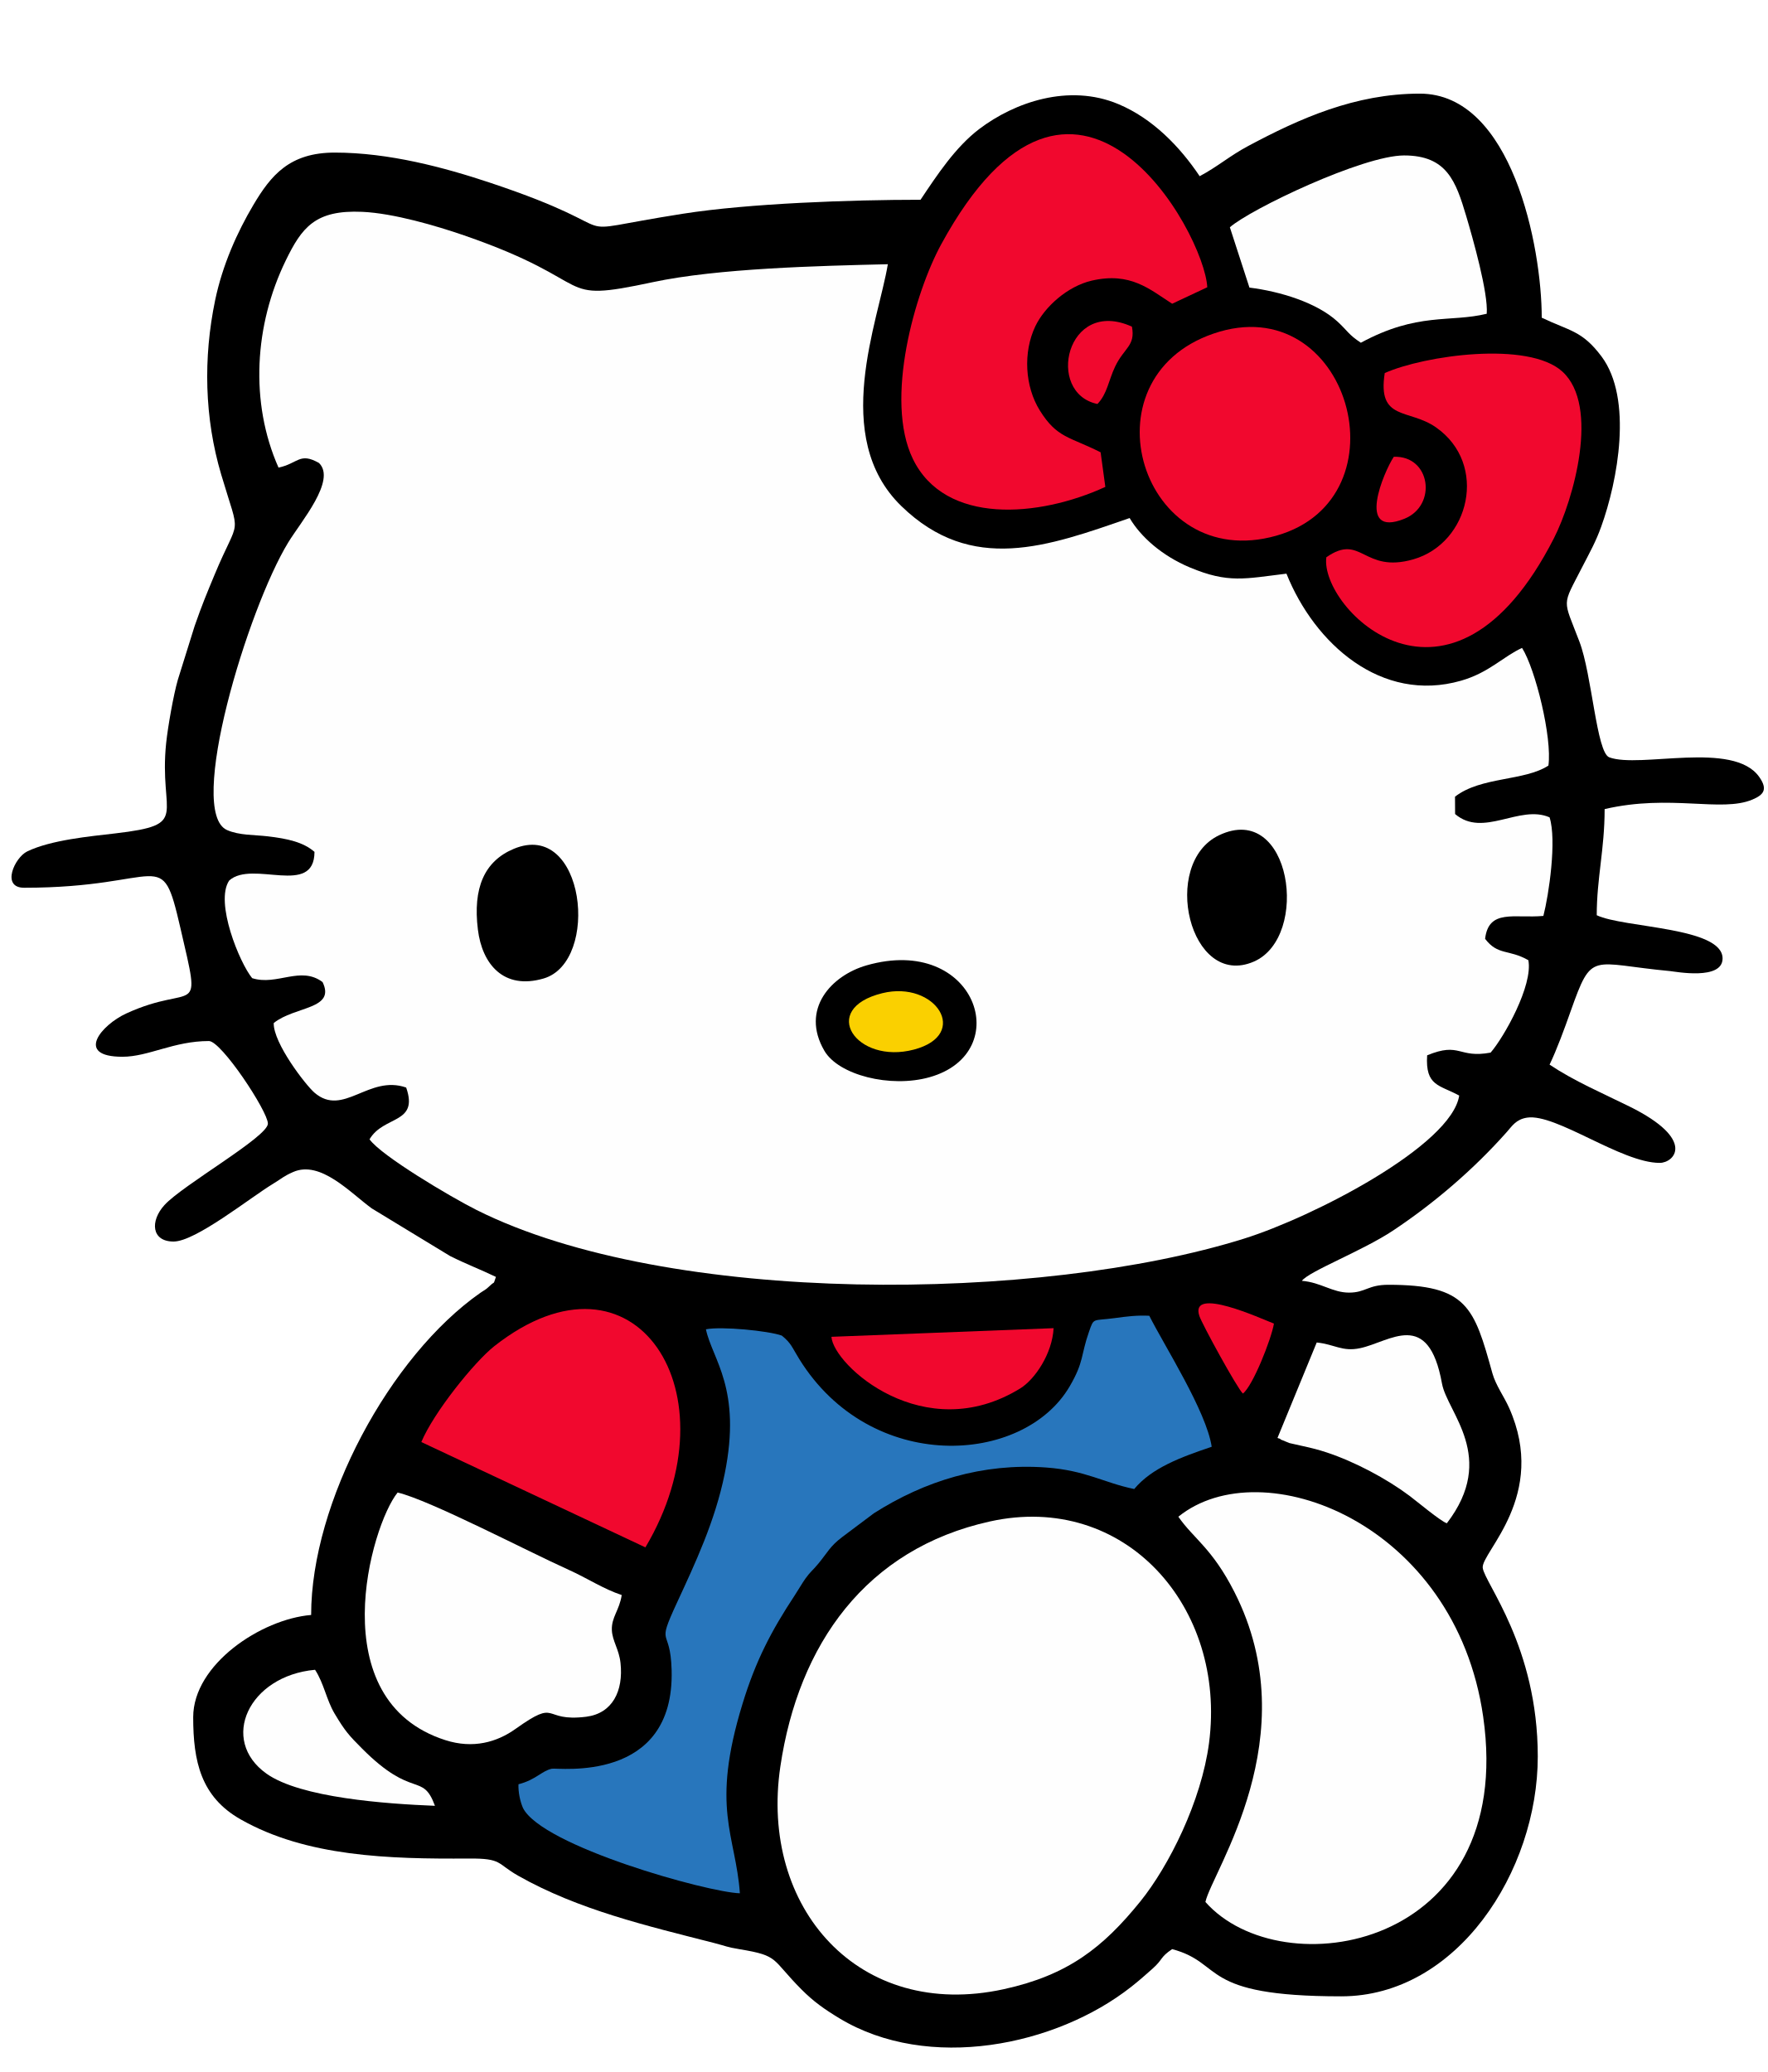
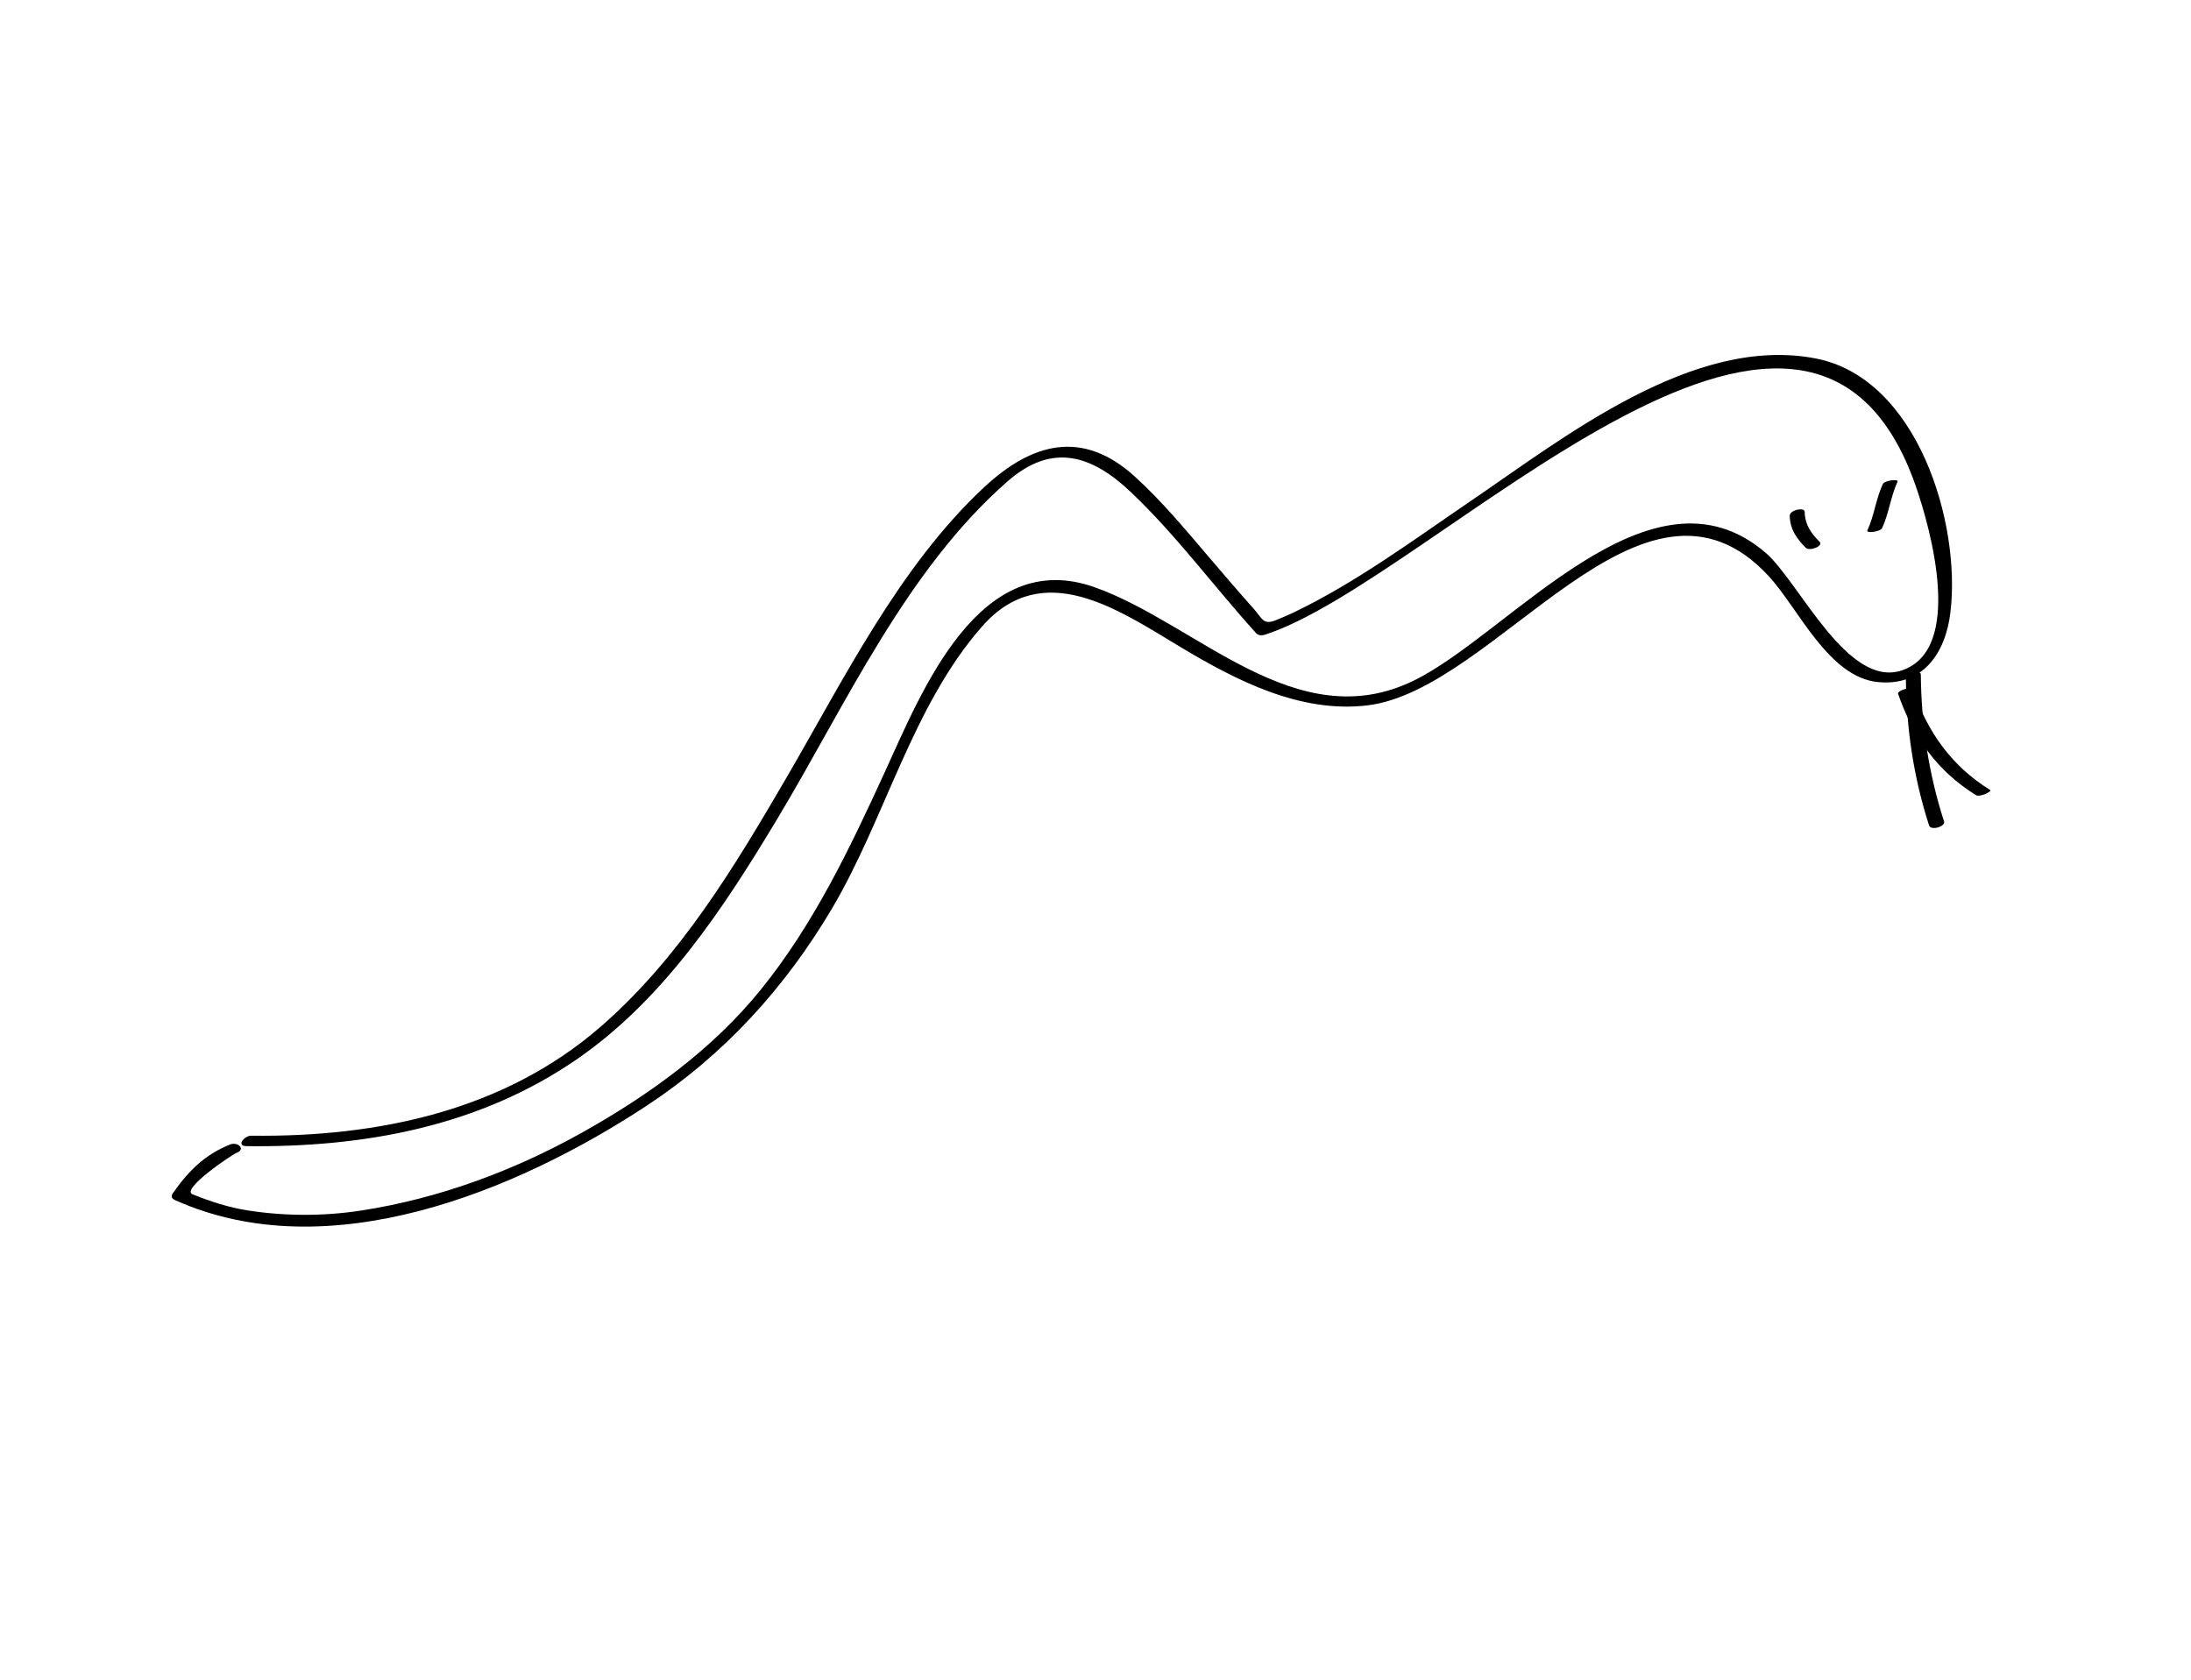
- <svg xmlns="http://www.w3.org/2000/svg" width="148pt" height="173.5pt" viewBox="0 0 148 173.5" version="1.1">
-   <g id="surface1">
-     <path style=" stroke:none;fill-rule:evenodd;fill:rgb(0%,0%,0%);fill-opacity:1;" d="M 77.074 16.727 C 71.301 16.727 62.734 17.023 57.176 17.898 C 45.969 19.656 53.941 19.598 40.988 15.285 C 37.203 14.027 32.566 12.777 28.027 12.777 C 24.234 12.777 22.68 14.691 21.215 17.16 C 19.875 19.418 18.629 22.176 18.012 25.145 C 17.008 29.977 17.117 35.004 18.52 39.734 C 20.16 45.27 20.086 43.02 17.961 48.137 C 17.273 49.793 16.922 50.633 16.301 52.406 L 14.891 56.918 C 14.516 58.223 14.059 60.855 13.914 62.199 C 13.27 68.34 16.023 69.039 9.652 69.785 C 7.527 70.035 4.266 70.332 2.273 71.297 C 1.23 71.805 0.066 74.336 2.02 74.336 C 13.816 74.336 13.469 70.633 15.105 77.707 C 16.926 85.566 16.355 82.211 10.574 84.863 C 8.492 85.816 6.23 88.488 10.25 88.488 C 12.438 88.488 14.543 87.172 17.492 87.172 C 18.539 87.172 22.43 93.066 22.43 94.086 C 22.43 95.191 15.301 99.223 13.77 100.906 C 12.555 102.242 12.672 103.961 14.531 103.961 C 16.379 103.961 20.93 100.297 22.863 99.125 C 23.629 98.66 23.723 98.5 24.539 98.141 C 26.836 97.125 29.348 99.895 31.129 101.188 L 37.68 105.172 C 39.07 105.867 40.207 106.289 41.523 106.922 C 41.25 107.68 41.504 107.191 40.98 107.699 C 40.656 108.016 40.543 108.031 40.223 108.254 C 32.637 113.559 26.051 125.809 26.051 135.23 C 21.871 135.578 16.176 139.367 16.176 143.789 C 16.176 147.504 16.828 150.457 20.137 152.34 C 25.641 155.477 32.578 155.672 39.234 155.625 C 42.074 155.605 41.566 156.035 43.387 157.066 C 48.438 159.926 54.168 161.258 59.809 162.703 C 60.859 162.973 60.816 163.035 61.926 163.219 C 65.289 163.773 64.547 164.02 67.109 166.59 C 68.117 167.602 69.016 168.238 70.289 169.008 C 77.723 173.496 88.402 171.336 94.715 166.367 C 95.375 165.848 95.93 165.355 96.492 164.855 C 97.402 164.047 97.105 163.906 98.141 163.211 C 102.574 164.395 100.285 167.164 112.297 167.164 C 121.996 167.164 128.754 156.688 128.754 147.082 C 128.754 137.863 124.289 132.551 124.145 131.281 C 124 129.996 129.641 125.246 126.352 117.883 C 125.934 116.945 125.238 116 124.957 115 C 123.418 109.457 122.859 107.582 116.246 107.582 C 114.527 107.582 114.34 108.238 112.953 108.238 C 111.559 108.238 110.617 107.387 109.004 107.25 C 109.59 106.453 114.09 104.738 116.641 103.039 C 120.121 100.719 123.391 97.91 126.164 94.785 C 126.602 94.293 126.934 93.727 127.859 93.586 C 130.277 93.219 135.742 97.375 138.961 97.375 C 140.176 97.375 142.062 95.441 136.438 92.656 C 134.16 91.531 131.816 90.535 129.742 89.148 C 130.352 87.883 130.988 86.141 131.512 84.66 C 133.324 79.551 133.168 80.695 139.844 81.316 C 140.285 81.359 144.227 82.109 144.227 80.258 C 144.227 77.617 135.934 77.711 133.691 76.637 C 133.691 73.543 134.352 71.109 134.352 67.75 C 139.855 66.469 144.117 68.051 146.723 66.953 C 147.691 66.547 148.02 66.086 147.297 65.059 C 145.133 61.984 137.289 64.371 134.738 63.414 C 133.672 63.012 133.297 56.496 132.242 53.73 C 130.84 50.039 130.754 50.855 132.488 47.457 C 133.121 46.223 133.598 45.398 134.066 44.098 C 135.434 40.316 136.75 33.391 134.082 29.836 C 132.453 27.668 131.43 27.727 129.086 26.602 C 129.086 20.664 126.59 7.84 118.879 7.84 C 113.457 7.84 108.812 9.926 104.504 12.227 C 102.957 13.051 101.961 13.949 100.445 14.754 C 98.785 12.273 96.5 9.918 93.641 8.719 C 89.48 6.973 84.938 8.57 82.004 10.793 C 79.984 12.324 78.453 14.668 77.074 16.727 Z M 77.074 16.727 " />
-     <path style=" stroke:none;fill-rule:evenodd;fill:rgb(99.609%,99.609%,99.609%);fill-opacity:1;" d="M 23.32 39.156 C 24.965 38.809 25.078 37.84 26.711 38.77 C 28.18 40.215 25.195 43.68 24.133 45.422 C 20.75 50.957 15.574 68.004 19.016 69.508 C 20.043 69.957 21.262 69.895 22.426 70.031 C 24.082 70.227 25.395 70.516 26.332 71.332 C 26.312 75.129 21.148 71.977 19.191 73.73 C 17.961 75.547 20.074 80.652 21.113 81.906 C 23.188 82.57 25.16 80.848 27.008 82.234 C 28.125 84.539 24.688 84.238 22.918 85.664 C 22.875 87.344 25.605 90.875 26.336 91.5 C 28.742 93.566 30.875 89.969 34.008 91.066 C 35.082 94.141 32.117 93.387 30.941 95.402 C 31.906 96.766 37.703 100.215 39.895 101.316 C 56.031 109.402 87.129 109.051 104.156 103.719 C 109.953 101.906 121.527 95.93 122.176 91.738 C 120.527 90.832 119.324 90.965 119.492 88.367 C 122.285 87.219 122.078 88.645 124.805 88.141 C 125.914 86.871 128.371 82.512 127.965 80.402 C 126.309 79.461 125.418 80.027 124.344 78.613 C 124.641 76.074 126.816 76.918 129.223 76.695 C 129.684 74.918 130.352 70.352 129.742 68.441 C 127.219 67.34 124.191 70.18 121.832 68.164 L 121.824 66.711 C 123.992 65.02 127.641 65.418 129.645 64.105 C 129.969 61.777 128.562 56.035 127.438 54.254 C 125.855 54.973 124.676 56.328 122.324 57 C 115.668 58.906 110.07 53.922 107.711 48.035 C 104.223 48.457 102.852 48.867 99.625 47.516 C 97.297 46.539 95.516 44.961 94.582 43.379 C 87.75 45.746 81.367 48.113 75.461 42.371 C 69.516 36.586 73.551 26.898 74.336 22.125 C 68.512 22.262 60.078 22.469 54.668 23.625 C 46.145 25.449 50.43 23.707 38.859 19.711 C 36.527 18.906 32.945 17.855 30.332 17.738 C 26.391 17.562 25.273 19.039 23.918 21.828 C 21.305 27.203 20.895 33.688 23.32 39.156 Z M 23.32 39.156 " />
-     <path style=" stroke:none;fill-rule:evenodd;fill:rgb(99.609%,99.609%,99.609%);fill-opacity:1;" d="M 82.891 127.398 C 72.504 129.695 66.855 137.676 65.336 147.926 C 63.582 159.75 71.902 169.219 84.043 166.566 C 89.426 165.391 92.363 163.066 95.473 159.223 C 97.871 156.258 100.594 150.812 101.23 145.945 C 102.715 134.566 94.184 124.906 82.891 127.398 Z M 82.891 127.398 " />
-     <path style=" stroke:none;fill-rule:evenodd;fill:rgb(15.697%,46.263%,73.631%);fill-opacity:1;" d="M 65.457 111.836 C 64.32 111.43 60.41 111.051 59.105 111.309 C 59.633 113.828 62.133 116.254 60.672 123.434 C 59.863 127.391 58.227 130.859 56.668 134.23 C 54.898 138.059 56.133 136.105 56.234 139.848 C 56.492 149.391 46.695 148 46.203 148.105 C 45.355 148.285 44.867 149.035 43.41 149.406 C 43.383 150.066 43.547 150.832 43.785 151.387 C 45.379 154.594 59.273 158.461 61.949 158.535 C 61.59 153.598 59.477 151.445 62.172 142.66 C 63.27 139.07 64.578 136.562 66.539 133.59 C 66.844 133.129 67.172 132.551 67.438 132.18 C 67.879 131.57 68 131.555 68.504 130.949 C 69.305 129.984 69.473 129.492 70.535 128.691 L 73.168 126.715 C 77.406 124.016 82.254 122.492 87.598 122.883 C 90.93 123.129 92.387 124.152 94.965 124.684 C 96.441 122.91 98.867 122.02 101.453 121.145 C 100.996 118.152 97.504 112.715 96.227 110.176 C 95.203 110.125 94.355 110.23 93.34 110.371 C 91.461 110.625 91.605 110.301 91.184 111.5 C 90.484 113.477 90.781 114.008 89.551 116.105 C 85.68 122.699 72.906 123.461 66.918 113.797 C 66.289 112.785 66.262 112.488 65.457 111.836 Z M 65.457 111.836 " />
-     <path style=" stroke:none;fill-rule:evenodd;fill:rgb(99.609%,99.609%,99.609%);fill-opacity:1;" d="M 98.66 127.004 C 99.949 128.859 101.484 129.629 103.355 133.309 C 109.504 145.402 101.473 156.727 100.926 159.262 C 107.289 166.461 126.98 163.27 124.184 143.754 C 121.852 127.477 105.625 121.359 98.66 127.004 Z M 98.66 127.004 " />
-     <path style=" stroke:none;fill-rule:evenodd;fill:rgb(94.531%,3.137%,18.042%);fill-opacity:1;" d="M 92.547 40.77 L 92.152 37.875 C 89.531 36.551 88.508 36.688 87.066 34.379 C 85.809 32.367 85.645 29.496 86.688 27.316 C 87.465 25.695 89.363 23.977 91.406 23.5 C 94.648 22.75 96.258 24.223 98.141 25.434 L 101.082 24.055 C 100.855 19.473 90.016 -0.094 78.809 20.449 C 76.609 24.477 74.031 33.473 76.43 38.422 C 79.125 43.988 86.988 43.324 92.547 40.77 Z M 92.547 40.77 " />
-     <path style=" stroke:none;fill-rule:evenodd;fill:rgb(99.609%,99.609%,99.609%);fill-opacity:1;" d="M 52.055 133.562 C 50.52 133.055 49.156 132.141 47.613 131.449 C 44.031 129.832 36.023 125.633 33.293 124.977 C 31.059 127.715 26.855 142.387 37.301 145.715 C 39.613 146.453 41.605 145.883 43.16 144.773 C 46.836 142.156 45.301 144.219 49.07 143.754 C 51.273 143.48 52.211 141.605 51.953 139.242 C 51.828 138.098 51.27 137.41 51.23 136.504 C 51.184 135.414 51.859 134.852 52.055 133.562 Z M 52.055 133.562 " />
-     <path style=" stroke:none;fill-rule:evenodd;fill:rgb(94.531%,3.137%,18.042%);fill-opacity:1;" d="M 115.941 31.238 C 115.309 35.277 117.961 34.195 120.23 35.785 C 124.629 38.859 123.055 45.48 118.336 46.836 C 114.117 48.047 114.004 44.598 111.051 46.664 C 110.48 50.938 121.441 62.02 130.102 45.078 C 131.75 41.848 133.965 33.992 130.816 31.117 C 127.969 28.516 119.242 29.766 115.941 31.238 Z M 115.941 31.238 " />
-     <path style=" stroke:none;fill-rule:evenodd;fill:rgb(94.531%,3.137%,18.042%);fill-opacity:1;" d="M 35.277 120.75 L 54.039 129.57 C 61.688 116.691 53.199 103.438 41.395 112.715 C 39.727 114.027 36.305 118.281 35.277 120.75 Z M 35.277 120.75 " />
-     <path style=" stroke:none;fill-rule:evenodd;fill:rgb(94.531%,3.137%,18.042%);fill-opacity:1;" d="M 101.602 27.934 C 90.543 31.727 95.59 48.039 106.855 44.859 C 117.918 41.734 112.941 24.043 101.602 27.934 Z M 101.602 27.934 " />
-     <path style=" stroke:none;fill-rule:evenodd;fill:rgb(99.609%,99.609%,99.609%);fill-opacity:1;" d="M 102.973 19.031 L 104.613 24.082 C 107.188 24.402 110.254 25.34 111.98 26.922 C 112.848 27.719 112.891 28.008 113.941 28.699 C 118.719 26.117 121.395 27.027 124.48 26.273 C 124.621 24.547 123.305 19.918 122.766 18.105 C 121.898 15.191 121.152 13.016 117.562 13.016 C 114.109 13.016 104.711 17.504 102.973 19.031 Z M 102.973 19.031 " />
-     <path style=" stroke:none;fill-rule:evenodd;fill:rgb(99.609%,99.609%,99.609%);fill-opacity:1;" d="M 110.246 112.414 L 106.961 120.406 C 107.066 120.469 107.188 120.438 107.23 120.539 L 107.961 120.836 C 108.016 120.852 108.91 121.051 109.035 121.078 C 109.844 121.254 110.383 121.391 111.082 121.621 C 113.441 122.402 116.098 123.82 118.004 125.246 C 118.562 125.66 120.633 127.395 121.141 127.551 C 125.387 122.02 121.172 118.285 120.734 115.852 C 119.594 109.531 116.375 112.367 113.875 112.891 C 112.379 113.207 111.746 112.566 110.246 112.414 Z M 110.246 112.414 " />
-     <path style=" stroke:none;fill-rule:evenodd;fill:rgb(0%,0%,0%);fill-opacity:1;" d="M 72.551 80.836 C 69.613 81.68 66.992 84.5 69.023 87.988 C 70.207 90.02 74.547 91.129 77.836 90.199 C 85.078 88.152 81.715 78.207 72.551 80.836 Z M 72.551 80.836 " />
-     <path style=" stroke:none;fill-rule:evenodd;fill:rgb(94.531%,3.137%,18.042%);fill-opacity:1;" d="M 69.613 111.938 C 69.777 114.324 77.375 121.211 85.426 116.258 C 86.641 115.508 88.105 113.359 88.215 111.215 Z M 69.613 111.938 " />
-     <path style=" stroke:none;fill-rule:evenodd;fill:rgb(99.609%,99.609%,99.609%);fill-opacity:1;" d="M 36.418 151.211 C 35.363 148.348 34.598 150.711 30.328 146.43 C 29.219 145.316 28.902 144.977 28.008 143.477 C 27.328 142.328 27.125 140.965 26.379 139.82 C 20.816 140.328 18.344 145.699 22.316 148.52 C 25.168 150.543 32.328 151.047 36.418 151.211 Z M 36.418 151.211 " />
-     <path style=" stroke:none;fill-rule:evenodd;fill:rgb(0%,0%,0%);fill-opacity:1;" d="M 43.008 71.082 C 40.539 72.121 39.586 74.371 40.012 77.832 C 40.363 80.73 42.168 82.914 45.516 81.934 C 50.285 80.539 48.977 68.574 43.008 71.082 Z M 43.008 71.082 " />
-     <path style=" stroke:none;fill-rule:evenodd;fill:rgb(0%,0%,0%);fill-opacity:1;" d="M 102.074 69.938 C 97.121 72.293 99.598 82.855 104.98 80.52 C 109.734 78.457 108.113 67.066 102.074 69.938 Z M 102.074 69.938 " />
-     <path style=" stroke:none;fill-rule:evenodd;fill:rgb(98.047%,81.639%,0%);fill-opacity:1;" d="M 73.875 83.164 C 68.504 84.488 71.707 89.164 76.523 87.887 C 81.289 86.625 78.316 82.07 73.875 83.164 Z M 73.875 83.164 " />
-     <path style=" stroke:none;fill-rule:evenodd;fill:rgb(94.531%,3.137%,18.042%);fill-opacity:1;" d="M 104.066 116.691 C 104.898 116.047 106.445 112.137 106.664 110.832 C 105.621 110.434 99.582 107.652 100.418 110.188 C 100.645 110.879 103.605 116.285 104.066 116.691 Z M 104.066 116.691 " />
-     <path style=" stroke:none;fill-rule:evenodd;fill:rgb(94.531%,3.137%,18.042%);fill-opacity:1;" d="M 91.887 33.828 C 92.707 32.973 92.801 31.898 93.359 30.711 C 94.109 29.117 95.086 28.973 94.773 27.352 C 89.277 24.859 87.504 32.922 91.887 33.828 Z M 91.887 33.828 " />
-     <path style=" stroke:none;fill-rule:evenodd;fill:rgb(94.531%,3.137%,18.042%);fill-opacity:1;" d="M 116.699 38.25 C 115.891 39.461 113.469 45.09 117.582 43.441 C 120.359 42.324 119.781 38.133 116.699 38.25 Z M 116.699 38.25 " />
-   </g>
+ <svg xmlns="http://www.w3.org/2000/svg" id="Layer_1" version="1.1" xml:space="preserve" viewBox="0 0 283 217" enable-background="new 0 0 283 217" y="0px" x="0px">
+   <path d="m31.799 148.05c15.18 0.178 30.071-2.508 42.748-11.254 11.239-7.756 18.961-19.549 25.875-31.062 8.854-14.746 16.571-32.033 29.698-43.541 5.771-5.059 10.888-3.439 15.989 1.41 5.854 5.562 10.727 12.213 16.145 18.189 0.256 0.281 0.707 0.324 1.055 0.213 21.621-6.854 70.1-59.998 84.191-19.076 1.877 5.453 6.191 20.924-1.82 23.656-7.066 2.41-13.309-11.459-17.602-15.164-14.879-12.84-33.062 10.455-45.492 16.504-15.162 7.377-27.92-7.346-41.18-12.066-14.953-5.322-22.354 13.469-27.13 23.889-4.518 9.854-9.135 19.574-15.989 28.061-6.25 7.738-14.509 13.68-23.132 18.502-8.807 4.924-18.479 8.504-28.463 10.047-4.866 0.754-9.807 0.744-14.668-0.004-2.473-0.381-4.849-1.162-7.162-2.088-1.556-0.623 5.02-5.08 5.699-5.352 1.235-0.492 0.135-1.469-0.84-1.08-3.274 1.307-5.374 3.418-7.383 6.277-0.27 0.385-0.194 0.697 0.239 0.893 19.832 8.926 44.12-1.115 60.958-12.184 9.975-6.557 17.875-15.229 23.936-25.479 6.903-11.678 10.339-26.104 19.355-36.396 7.886-9.004 17.672-2.15 25.682 2.65 7.205 4.318 15.406 8.535 24.068 7.525 16.756-1.953 35.668-34.279 51.893-16.688 3.809 4.129 7.711 13.066 14.121 13.674 5.783 0.549 8.697-3.725 9.332-8.975 1.398-11.559-4.246-30.264-17.371-32.824-15.799-3.082-32.482 10.176-44.621 18.432-7.432 5.055-14.771 10.512-22.904 14.406-0.727 0.348-1.471 0.656-2.217 0.959-1.674 0.682-1.758-0.223-2.893-1.49-1.916-2.143-3.781-4.33-5.648-6.516-3.111-3.639-6.174-7.357-9.729-10.578-6.725-6.09-13.256-4.355-19.482 1.469-10.897 10.189-17.989 24.611-25.409 37.352-6.761 11.611-13.826 23.381-24.073 32.285-12.543 10.9-28.865 14.264-45.094 14.072-0.904-0.03-2.001 1.32-0.694 1.34z" />
+   <path d="m231.17 66.629c0.043 1.736 0.885 2.939 2.07 4.125 0.496 0.498 2.328-0.23 1.791-0.768-1.131-1.131-1.889-2.217-1.93-3.875-0.01-0.642-1.94-0.252-1.93 0.518z" />
+   <path d="m243.1 68.209c0.896-1.928 1.102-4.072 2-6 0.164-0.354-1.672-0.186-1.91 0.324-0.898 1.928-1.102 4.072-2 6-0.17 0.354 1.67 0.186 1.91-0.324z" />
+   <path d="m246.17 87.629c0.062 6.514 1.002 12.797 3 19 0.223 0.693 2.146 0.148 1.932-0.518-1.998-6.203-2.938-12.486-3-19 0-0.62-1.93-0.243-1.93 0.519z" />
+   <path d="m245.17 89.629c1.918 5.547 5.029 9.963 10.059 13.08 0.486 0.301 2.127-0.484 1.816-0.676-4.963-3.074-8.051-7.445-9.943-12.922-0.17-0.493-2.09 0.083-1.94 0.521z" />
</svg>
